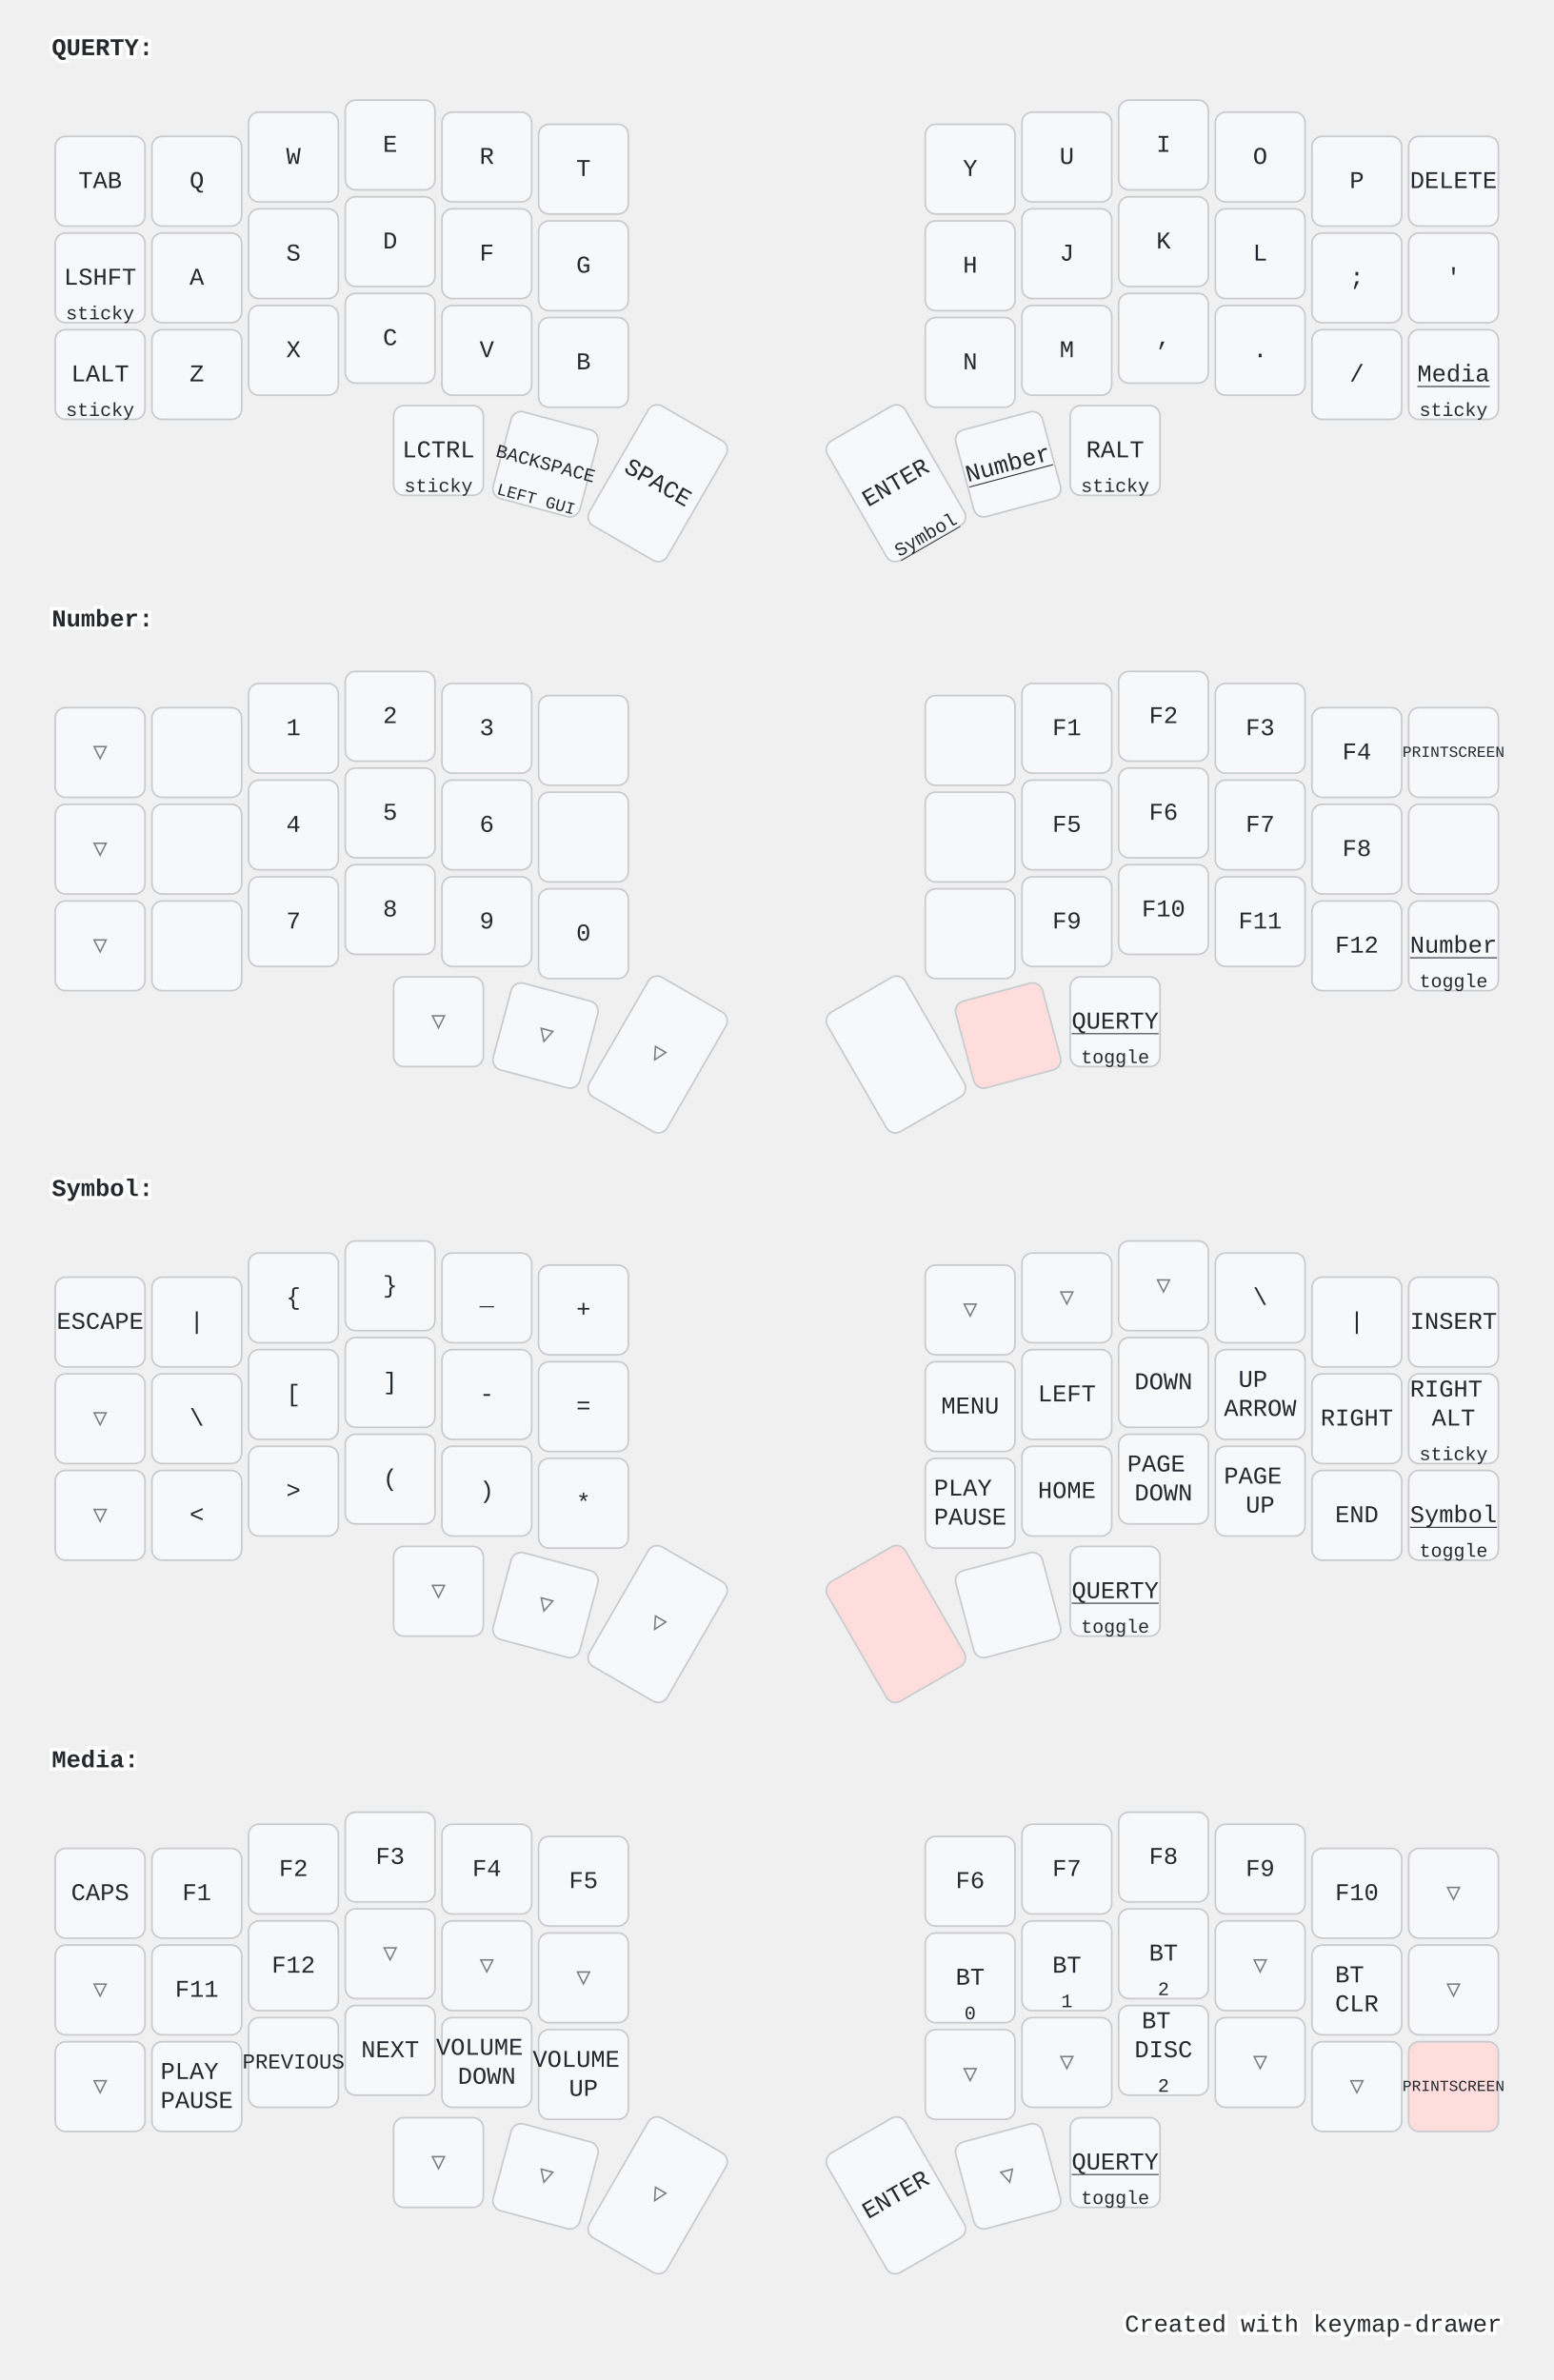
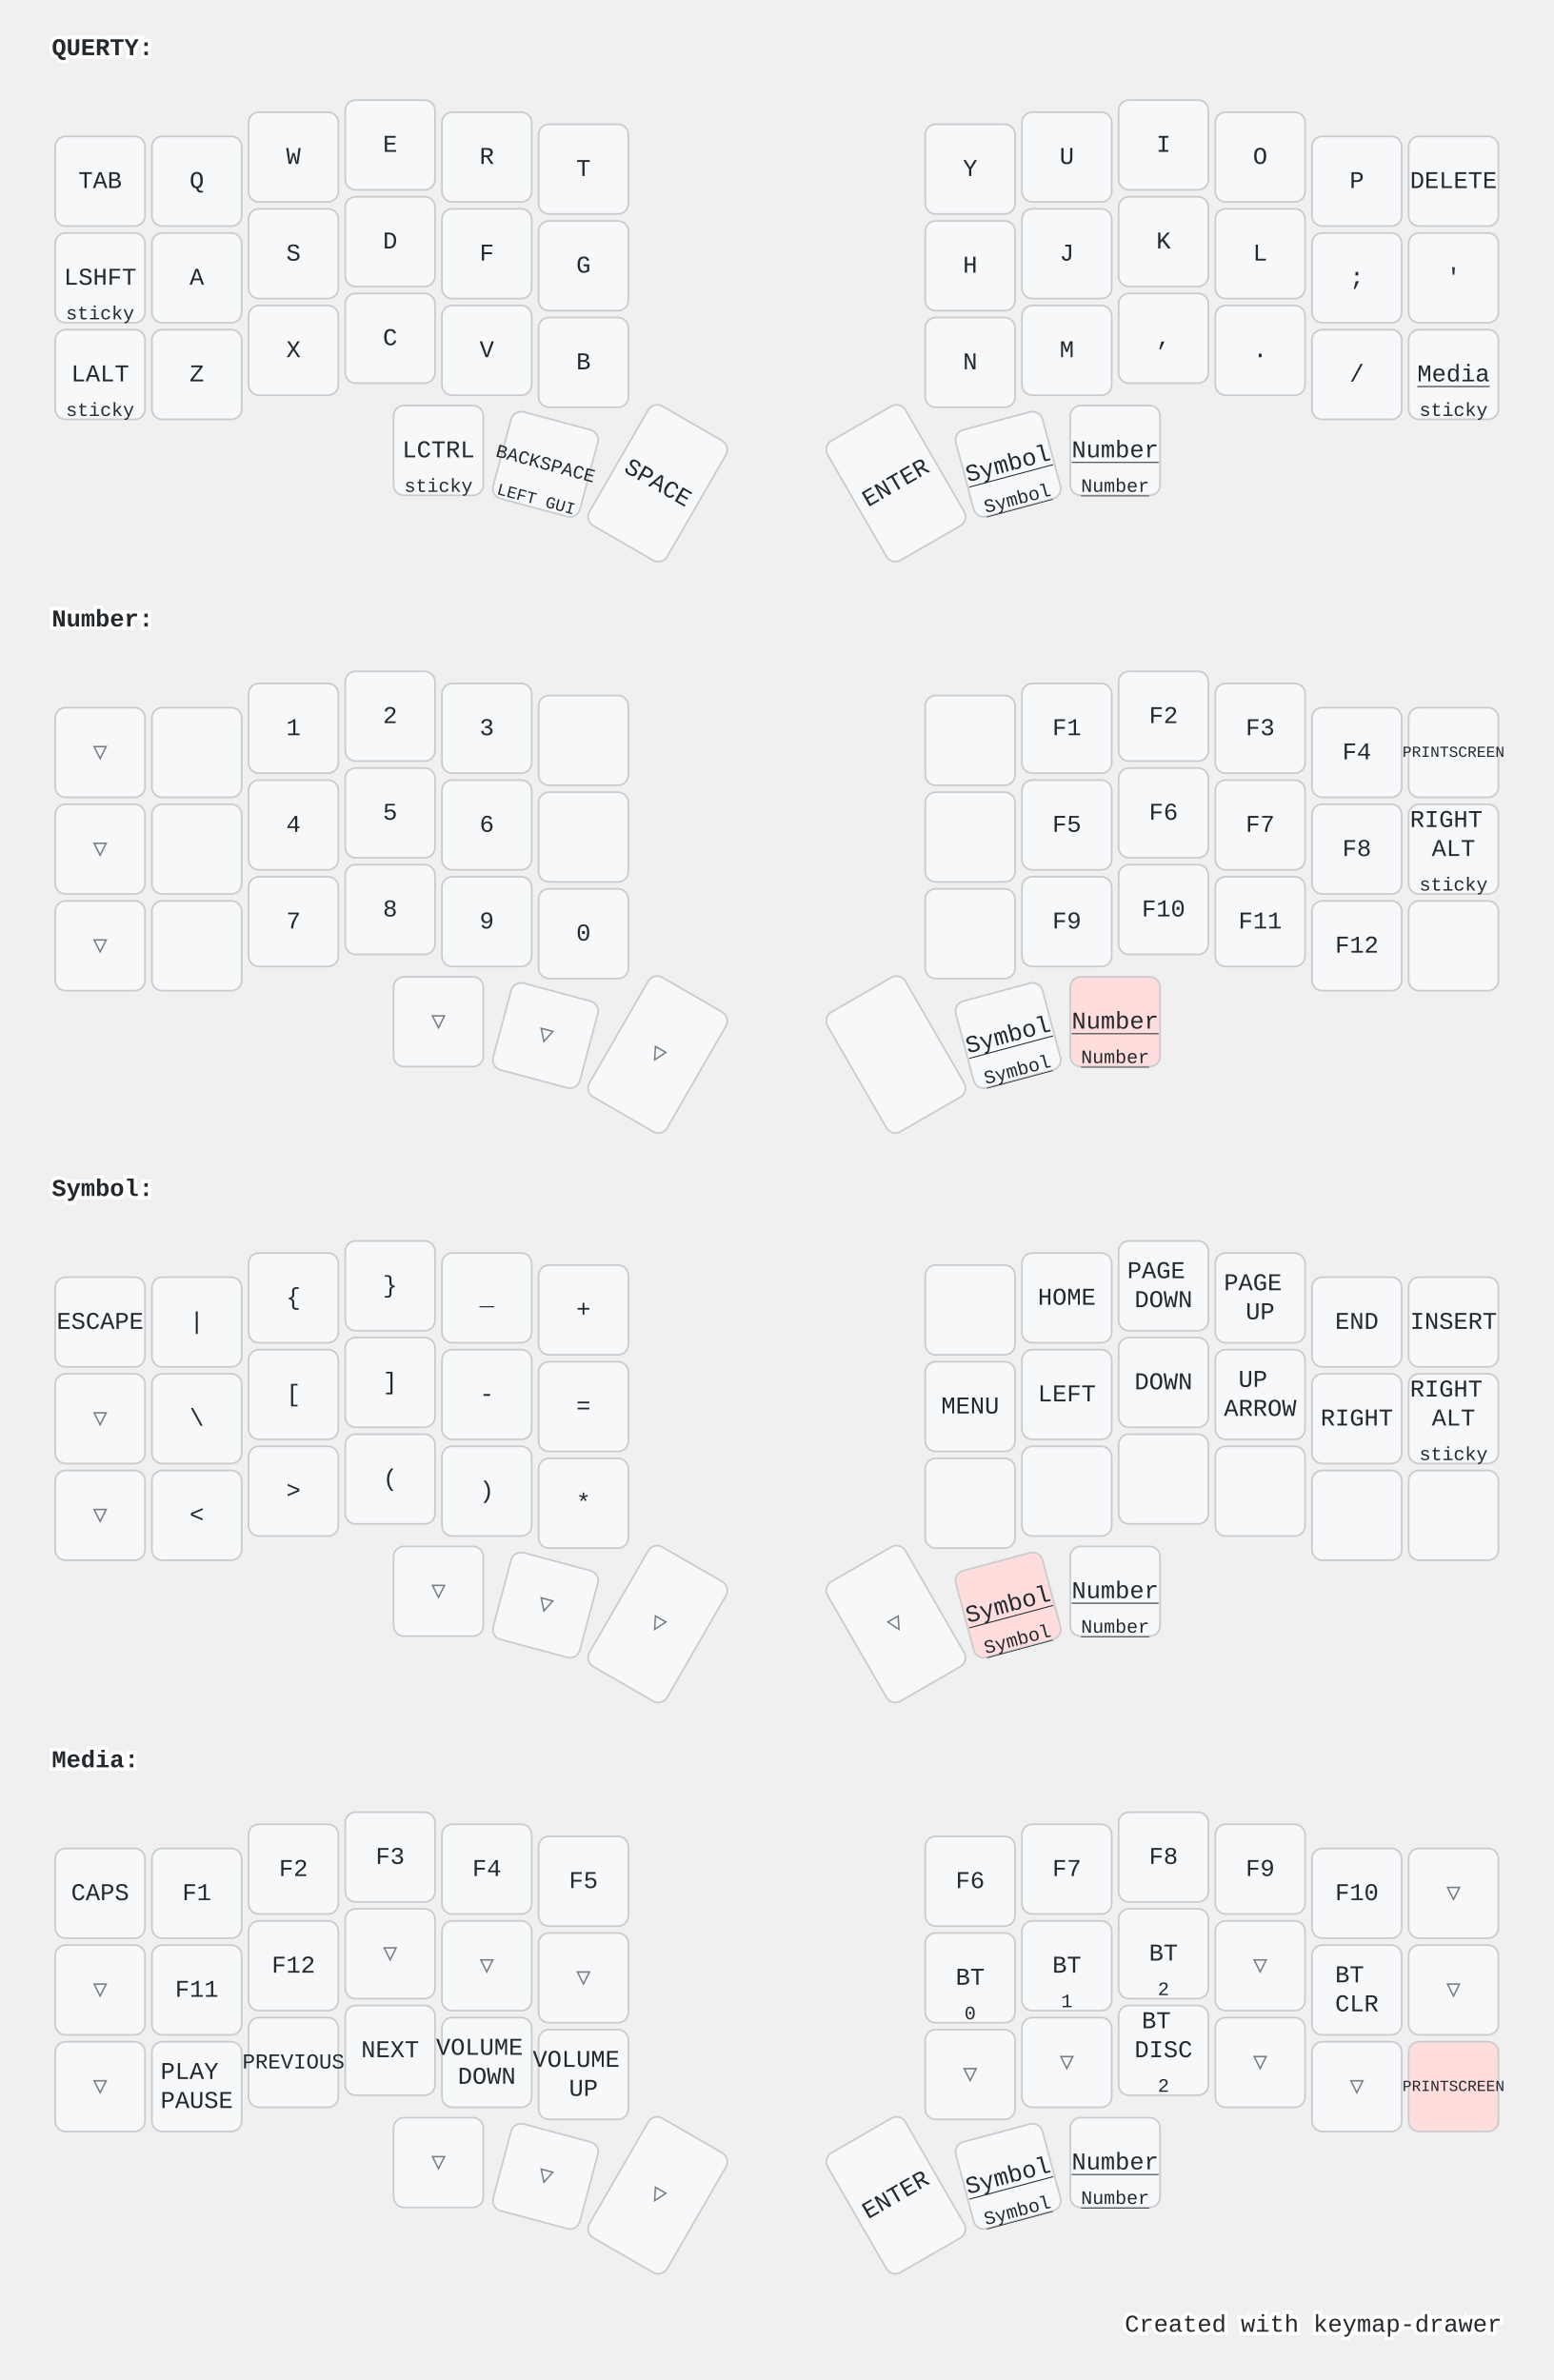
<svg xmlns="http://www.w3.org/2000/svg" width="900" height="1379" viewBox="0 0 900 1379" class="keymap">
  <style>/* inherit to force styles through use tags */
svg path {
    fill: inherit;
}

/* font and background color specifications */
svg.keymap {
    font-family: SFMono-Regular,Consolas,Liberation Mono,Menlo,monospace;
    font-size: 14px;
    font-kerning: normal;
    text-rendering: optimizeLegibility;
    fill: #24292e;
}

/* default key styling */
rect.key {
    fill: #f6f8fa;
}

rect.key, rect.combo {
    stroke: #c9cccf;
    stroke-width: 1;
}

/* default key side styling, only used is draw_key_sides is set */
rect.side {
    filter: brightness(90%);
}

/* color accent for combo boxes */
rect.combo, rect.combo-separate {
    fill: #cdf;
}

/* color accent for held keys */
rect.held, rect.combo.held {
    fill: #fdd;
}

/* color accent for ghost (optional) keys */
rect.ghost, rect.combo.ghost {
    stroke-dasharray: 4, 4;
    stroke-width: 2;
}

text {
    text-anchor: middle;
    dominant-baseline: middle;
}

/* styling for layer labels */
text.label {
    font-weight: bold;
    text-anchor: start;
    stroke: white;
    stroke-width: 4;
    paint-order: stroke;
}

/* styling for optional footer */
text.footer {
    text-anchor: end;
    dominant-baseline: auto;
    stroke: white;
    stroke-width: 4;
    paint-order: stroke;
}

/* styling for combo tap, and key non-tap label text */
text.combo, text.hold, text.shifted, text.left, text.right {
    font-size: 11px;
}

text.hold {
    text-anchor: middle;
    dominant-baseline: auto;
}

text.shifted {
    text-anchor: middle;
    dominant-baseline: hanging;
}

text.left {
    text-anchor: start;
}

text.right {
    text-anchor: end;
}

text.layer-activator {
    text-decoration: underline;
}

/* styling for hold/shifted label text in combo box */
text.combo.hold, text.combo.shifted, text.combo.left, text.combo.right {
    font-size: 8px;
}

/* lighter symbol for transparent keys */
text.trans {
    fill: #7b7e81;
}

/* styling for combo dendrons */
path.combo {
    stroke-width: 1;
    stroke: gray;
    fill: none;
}

/* Start Tabler Icons Cleanup */
/* cannot use height/width with glyphs */
.icon-tabler &gt; path {
    fill: inherit;
    stroke: inherit;
    stroke-width: 2;
}
/* hide tabler's default box */
.icon-tabler &gt; path[stroke="none"][fill="none"] {
    visibility: hidden;
}
/* End Tabler Icons Cleanup */

@media (prefers-color-scheme: dark) {
svg.keymap { fill: #d1d6db; }
rect.key { fill: #3f4750; }
rect.key, rect.combo { stroke: #60666c; }
rect.combo, rect.combo-separate { fill: #1f3d7a; }
rect.held, rect.combo.held { fill: #854747; }
text.label, text.footer { stroke: black; }
text.trans { fill: #7e8184; }
path.combo { stroke: #7f7f7f; }

}</style>
  <g transform="translate(30, 0)" class="layer-QUERTY">
    <text x="0" y="28" class="label" id="QUERTY">QUERTY:</text>
    <g transform="translate(0, 56)">
      <g transform="translate(28, 49)" class="key keypos-0">
        <rect rx="6" ry="6" x="-26" y="-26" width="52" height="52" class="key" />
        <text x="0" y="0" class="key tap">TAB</text>
      </g>
      <g transform="translate(84, 49)" class="key keypos-1">
        <rect rx="6" ry="6" x="-26" y="-26" width="52" height="52" class="key" />
        <text x="0" y="0" class="key tap">Q</text>
      </g>
      <g transform="translate(140, 35)" class="key keypos-2">
        <rect rx="6" ry="6" x="-26" y="-26" width="52" height="52" class="key" />
        <text x="0" y="0" class="key tap">W</text>
      </g>
      <g transform="translate(196, 28)" class="key keypos-3">
        <rect rx="6" ry="6" x="-26" y="-26" width="52" height="52" class="key" />
        <text x="0" y="0" class="key tap">E</text>
      </g>
      <g transform="translate(252, 35)" class="key keypos-4">
        <rect rx="6" ry="6" x="-26" y="-26" width="52" height="52" class="key" />
        <text x="0" y="0" class="key tap">R</text>
      </g>
      <g transform="translate(308, 42)" class="key keypos-5">
        <rect rx="6" ry="6" x="-26" y="-26" width="52" height="52" class="key" />
        <text x="0" y="0" class="key tap">T</text>
      </g>
      <g transform="translate(532, 42)" class="key keypos-6">
        <rect rx="6" ry="6" x="-26" y="-26" width="52" height="52" class="key" />
        <text x="0" y="0" class="key tap">Y</text>
      </g>
      <g transform="translate(588, 35)" class="key keypos-7">
        <rect rx="6" ry="6" x="-26" y="-26" width="52" height="52" class="key" />
        <text x="0" y="0" class="key tap">U</text>
      </g>
      <g transform="translate(644, 28)" class="key keypos-8">
        <rect rx="6" ry="6" x="-26" y="-26" width="52" height="52" class="key" />
        <text x="0" y="0" class="key tap">I</text>
      </g>
      <g transform="translate(700, 35)" class="key keypos-9">
        <rect rx="6" ry="6" x="-26" y="-26" width="52" height="52" class="key" />
        <text x="0" y="0" class="key tap">O</text>
      </g>
      <g transform="translate(756, 49)" class="key keypos-10">
        <rect rx="6" ry="6" x="-26" y="-26" width="52" height="52" class="key" />
        <text x="0" y="0" class="key tap">P</text>
      </g>
      <g transform="translate(812, 49)" class="key keypos-11">
        <rect rx="6" ry="6" x="-26" y="-26" width="52" height="52" class="key" />
        <text x="0" y="0" class="key tap">DELETE</text>
      </g>
      <g transform="translate(28, 105)" class="key keypos-12">
        <rect rx="6" ry="6" x="-26" y="-26" width="52" height="52" class="key" />
        <text x="0" y="0" class="key tap">LSHFT</text>
        <text x="0" y="24" class="key hold">sticky</text>
      </g>
      <g transform="translate(84, 105)" class="key keypos-13">
        <rect rx="6" ry="6" x="-26" y="-26" width="52" height="52" class="key" />
        <text x="0" y="0" class="key tap">A</text>
      </g>
      <g transform="translate(140, 91)" class="key keypos-14">
        <rect rx="6" ry="6" x="-26" y="-26" width="52" height="52" class="key" />
        <text x="0" y="0" class="key tap">S</text>
      </g>
      <g transform="translate(196, 84)" class="key keypos-15">
        <rect rx="6" ry="6" x="-26" y="-26" width="52" height="52" class="key" />
        <text x="0" y="0" class="key tap">D</text>
      </g>
      <g transform="translate(252, 91)" class="key keypos-16">
        <rect rx="6" ry="6" x="-26" y="-26" width="52" height="52" class="key" />
        <text x="0" y="0" class="key tap">F</text>
      </g>
      <g transform="translate(308, 98)" class="key keypos-17">
        <rect rx="6" ry="6" x="-26" y="-26" width="52" height="52" class="key" />
        <text x="0" y="0" class="key tap">G</text>
      </g>
      <g transform="translate(532, 98)" class="key keypos-18">
        <rect rx="6" ry="6" x="-26" y="-26" width="52" height="52" class="key" />
        <text x="0" y="0" class="key tap">H</text>
      </g>
      <g transform="translate(588, 91)" class="key keypos-19">
        <rect rx="6" ry="6" x="-26" y="-26" width="52" height="52" class="key" />
        <text x="0" y="0" class="key tap">J</text>
      </g>
      <g transform="translate(644, 84)" class="key keypos-20">
        <rect rx="6" ry="6" x="-26" y="-26" width="52" height="52" class="key" />
        <text x="0" y="0" class="key tap">K</text>
      </g>
      <g transform="translate(700, 91)" class="key keypos-21">
        <rect rx="6" ry="6" x="-26" y="-26" width="52" height="52" class="key" />
        <text x="0" y="0" class="key tap">L</text>
      </g>
      <g transform="translate(756, 105)" class="key keypos-22">
        <rect rx="6" ry="6" x="-26" y="-26" width="52" height="52" class="key" />
        <text x="0" y="0" class="key tap">;</text>
      </g>
      <g transform="translate(812, 105)" class="key keypos-23">
        <rect rx="6" ry="6" x="-26" y="-26" width="52" height="52" class="key" />
        <text x="0" y="0" class="key tap">'</text>
      </g>
      <g transform="translate(28, 161)" class="key keypos-24">
        <rect rx="6" ry="6" x="-26" y="-26" width="52" height="52" class="key" />
        <text x="0" y="0" class="key tap">LALT</text>
        <text x="0" y="24" class="key hold">sticky</text>
      </g>
      <g transform="translate(84, 161)" class="key keypos-25">
        <rect rx="6" ry="6" x="-26" y="-26" width="52" height="52" class="key" />
        <text x="0" y="0" class="key tap">Z</text>
      </g>
      <g transform="translate(140, 147)" class="key keypos-26">
        <rect rx="6" ry="6" x="-26" y="-26" width="52" height="52" class="key" />
        <text x="0" y="0" class="key tap">X</text>
      </g>
      <g transform="translate(196, 140)" class="key keypos-27">
        <rect rx="6" ry="6" x="-26" y="-26" width="52" height="52" class="key" />
        <text x="0" y="0" class="key tap">C</text>
      </g>
      <g transform="translate(252, 147)" class="key keypos-28">
        <rect rx="6" ry="6" x="-26" y="-26" width="52" height="52" class="key" />
        <text x="0" y="0" class="key tap">V</text>
      </g>
      <g transform="translate(308, 154)" class="key keypos-29">
        <rect rx="6" ry="6" x="-26" y="-26" width="52" height="52" class="key" />
        <text x="0" y="0" class="key tap">B</text>
      </g>
      <g transform="translate(532, 154)" class="key keypos-30">
        <rect rx="6" ry="6" x="-26" y="-26" width="52" height="52" class="key" />
        <text x="0" y="0" class="key tap">N</text>
      </g>
      <g transform="translate(588, 147)" class="key keypos-31">
        <rect rx="6" ry="6" x="-26" y="-26" width="52" height="52" class="key" />
        <text x="0" y="0" class="key tap">M</text>
      </g>
      <g transform="translate(644, 140)" class="key keypos-32">
        <rect rx="6" ry="6" x="-26" y="-26" width="52" height="52" class="key" />
        <text x="0" y="0" class="key tap">,</text>
      </g>
      <g transform="translate(700, 147)" class="key keypos-33">
        <rect rx="6" ry="6" x="-26" y="-26" width="52" height="52" class="key" />
        <text x="0" y="0" class="key tap">.</text>
      </g>
      <g transform="translate(756, 161)" class="key keypos-34">
        <rect rx="6" ry="6" x="-26" y="-26" width="52" height="52" class="key" />
        <text x="0" y="0" class="key tap">/</text>
      </g>
      <g transform="translate(812, 161)" class="key keypos-35">
        <rect rx="6" ry="6" x="-26" y="-26" width="52" height="52" class="key" />
        <a href="#Media">
          <text x="0" y="0" class="key tap layer-activator">Media</text>
        </a>
        <text x="0" y="24" class="key hold">sticky</text>
      </g>
      <g transform="translate(224, 205)" class="key keypos-36">
        <rect rx="6" ry="6" x="-26" y="-26" width="52" height="52" class="key" />
        <text x="0" y="0" class="key tap">LCTRL</text>
        <text x="0" y="24" class="key hold">sticky</text>
      </g>
      <g transform="translate(286, 213) rotate(15.0)" class="key keypos-37">
        <rect rx="6" ry="6" x="-26" y="-26" width="52" height="52" class="key" />
        <text x="0" y="0" class="key tap">
          <tspan style="font-size: 78%">BACKSPACE</tspan>
        </text>
        <text x="0" y="24" class="key hold">
          <tspan style="font-size: 88%">LEFT GUI</tspan>
        </text>
      </g>
      <g transform="translate(351, 224) rotate(30.0)" class="key keypos-38">
        <rect rx="6" ry="6" x="-26" y="-40" width="52" height="80" class="key" />
        <text x="0" y="0" class="key tap">SPACE</text>
      </g>
      <g transform="translate(489, 224) rotate(-30.0)" class="key keypos-39">
        <rect rx="6" ry="6" x="-26" y="-40" width="52" height="80" class="key" />
        <text x="0" y="0" class="key tap">ENTER</text>
+       </g>
+       <g transform="translate(554, 213) rotate(-15.0)" class="key keypos-40">
+         <rect rx="6" ry="6" x="-26" y="-26" width="52" height="52" class="key" />
        <a href="#Symbol">
-           <text x="0" y="38" class="key hold layer-activator">Symbol</text>
-         </a>
-       </g>
-       <g transform="translate(554, 213) rotate(-15.0)" class="key keypos-40">
+           <text x="0" y="0" class="key tap layer-activator">Symbol</text>
+         </a>
+         <a href="#Symbol">
+           <text x="0" y="24" class="key hold layer-activator">Symbol</text>
+         </a>
+       </g>
+       <g transform="translate(616, 205)" class="key keypos-41">
        <rect rx="6" ry="6" x="-26" y="-26" width="52" height="52" class="key" />
        <a href="#Number">
          <text x="0" y="0" class="key tap layer-activator">Number</text>
        </a>
-       </g>
-       <g transform="translate(616, 205)" class="key keypos-41">
-         <rect rx="6" ry="6" x="-26" y="-26" width="52" height="52" class="key" />
-         <text x="0" y="0" class="key tap">RALT</text>
-         <text x="0" y="24" class="key hold">sticky</text>
+         <a href="#Number">
+           <text x="0" y="24" class="key hold layer-activator">Number</text>
+         </a>
      </g>
    </g>
  </g>
  <g transform="translate(30, 331)" class="layer-Number">
    <text x="0" y="28" class="label" id="Number">Number:</text>
    <g transform="translate(0, 56)">
      <g transform="translate(28, 49)" class="key trans keypos-0">
        <rect rx="6" ry="6" x="-26" y="-26" width="52" height="52" class="key trans" />
        <text x="0" y="0" class="key trans tap">▽</text>
      </g>
      <g transform="translate(84, 49)" class="key keypos-1">
        <rect rx="6" ry="6" x="-26" y="-26" width="52" height="52" class="key" />
      </g>
      <g transform="translate(140, 35)" class="key keypos-2">
        <rect rx="6" ry="6" x="-26" y="-26" width="52" height="52" class="key" />
        <text x="0" y="0" class="key tap">1</text>
      </g>
      <g transform="translate(196, 28)" class="key keypos-3">
        <rect rx="6" ry="6" x="-26" y="-26" width="52" height="52" class="key" />
        <text x="0" y="0" class="key tap">2</text>
      </g>
      <g transform="translate(252, 35)" class="key keypos-4">
        <rect rx="6" ry="6" x="-26" y="-26" width="52" height="52" class="key" />
        <text x="0" y="0" class="key tap">3</text>
      </g>
      <g transform="translate(308, 42)" class="key keypos-5">
        <rect rx="6" ry="6" x="-26" y="-26" width="52" height="52" class="key" />
      </g>
      <g transform="translate(532, 42)" class="key keypos-6">
        <rect rx="6" ry="6" x="-26" y="-26" width="52" height="52" class="key" />
      </g>
      <g transform="translate(588, 35)" class="key keypos-7">
        <rect rx="6" ry="6" x="-26" y="-26" width="52" height="52" class="key" />
        <text x="0" y="0" class="key tap">F1</text>
      </g>
      <g transform="translate(644, 28)" class="key keypos-8">
        <rect rx="6" ry="6" x="-26" y="-26" width="52" height="52" class="key" />
        <text x="0" y="0" class="key tap">F2</text>
      </g>
      <g transform="translate(700, 35)" class="key keypos-9">
        <rect rx="6" ry="6" x="-26" y="-26" width="52" height="52" class="key" />
        <text x="0" y="0" class="key tap">F3</text>
      </g>
      <g transform="translate(756, 49)" class="key keypos-10">
        <rect rx="6" ry="6" x="-26" y="-26" width="52" height="52" class="key" />
        <text x="0" y="0" class="key tap">F4</text>
      </g>
      <g transform="translate(812, 49)" class="key keypos-11">
        <rect rx="6" ry="6" x="-26" y="-26" width="52" height="52" class="key" />
        <text x="0" y="0" class="key tap">
          <tspan style="font-size: 64%">PRINTSCREEN</tspan>
        </text>
      </g>
      <g transform="translate(28, 105)" class="key trans keypos-12">
        <rect rx="6" ry="6" x="-26" y="-26" width="52" height="52" class="key trans" />
        <text x="0" y="0" class="key trans tap">▽</text>
      </g>
      <g transform="translate(84, 105)" class="key keypos-13">
        <rect rx="6" ry="6" x="-26" y="-26" width="52" height="52" class="key" />
      </g>
      <g transform="translate(140, 91)" class="key keypos-14">
        <rect rx="6" ry="6" x="-26" y="-26" width="52" height="52" class="key" />
        <text x="0" y="0" class="key tap">4</text>
      </g>
      <g transform="translate(196, 84)" class="key keypos-15">
        <rect rx="6" ry="6" x="-26" y="-26" width="52" height="52" class="key" />
        <text x="0" y="0" class="key tap">5</text>
      </g>
      <g transform="translate(252, 91)" class="key keypos-16">
        <rect rx="6" ry="6" x="-26" y="-26" width="52" height="52" class="key" />
        <text x="0" y="0" class="key tap">6</text>
      </g>
      <g transform="translate(308, 98)" class="key keypos-17">
        <rect rx="6" ry="6" x="-26" y="-26" width="52" height="52" class="key" />
      </g>
      <g transform="translate(532, 98)" class="key keypos-18">
        <rect rx="6" ry="6" x="-26" y="-26" width="52" height="52" class="key" />
      </g>
      <g transform="translate(588, 91)" class="key keypos-19">
        <rect rx="6" ry="6" x="-26" y="-26" width="52" height="52" class="key" />
        <text x="0" y="0" class="key tap">F5</text>
      </g>
      <g transform="translate(644, 84)" class="key keypos-20">
        <rect rx="6" ry="6" x="-26" y="-26" width="52" height="52" class="key" />
        <text x="0" y="0" class="key tap">F6</text>
      </g>
      <g transform="translate(700, 91)" class="key keypos-21">
        <rect rx="6" ry="6" x="-26" y="-26" width="52" height="52" class="key" />
        <text x="0" y="0" class="key tap">F7</text>
      </g>
      <g transform="translate(756, 105)" class="key keypos-22">
        <rect rx="6" ry="6" x="-26" y="-26" width="52" height="52" class="key" />
        <text x="0" y="0" class="key tap">F8</text>
      </g>
      <g transform="translate(812, 105)" class="key keypos-23">
        <rect rx="6" ry="6" x="-26" y="-26" width="52" height="52" class="key" />
+         <text x="0" y="0" class="key tap">
+           <tspan x="0" dy="-1.2em">RIGHT</tspan>
+           <tspan x="0" dy="1.2em">ALT</tspan>
+         </text>
+         <text x="0" y="24" class="key hold">sticky</text>
      </g>
      <g transform="translate(28, 161)" class="key trans keypos-24">
        <rect rx="6" ry="6" x="-26" y="-26" width="52" height="52" class="key trans" />
        <text x="0" y="0" class="key trans tap">▽</text>
      </g>
      <g transform="translate(84, 161)" class="key keypos-25">
        <rect rx="6" ry="6" x="-26" y="-26" width="52" height="52" class="key" />
      </g>
      <g transform="translate(140, 147)" class="key keypos-26">
        <rect rx="6" ry="6" x="-26" y="-26" width="52" height="52" class="key" />
        <text x="0" y="0" class="key tap">7</text>
      </g>
      <g transform="translate(196, 140)" class="key keypos-27">
        <rect rx="6" ry="6" x="-26" y="-26" width="52" height="52" class="key" />
        <text x="0" y="0" class="key tap">8</text>
      </g>
      <g transform="translate(252, 147)" class="key keypos-28">
        <rect rx="6" ry="6" x="-26" y="-26" width="52" height="52" class="key" />
        <text x="0" y="0" class="key tap">9</text>
      </g>
      <g transform="translate(308, 154)" class="key keypos-29">
        <rect rx="6" ry="6" x="-26" y="-26" width="52" height="52" class="key" />
        <text x="0" y="0" class="key tap">0</text>
      </g>
      <g transform="translate(532, 154)" class="key keypos-30">
        <rect rx="6" ry="6" x="-26" y="-26" width="52" height="52" class="key" />
      </g>
      <g transform="translate(588, 147)" class="key keypos-31">
        <rect rx="6" ry="6" x="-26" y="-26" width="52" height="52" class="key" />
        <text x="0" y="0" class="key tap">F9</text>
      </g>
      <g transform="translate(644, 140)" class="key keypos-32">
        <rect rx="6" ry="6" x="-26" y="-26" width="52" height="52" class="key" />
        <text x="0" y="0" class="key tap">F10</text>
      </g>
      <g transform="translate(700, 147)" class="key keypos-33">
        <rect rx="6" ry="6" x="-26" y="-26" width="52" height="52" class="key" />
        <text x="0" y="0" class="key tap">F11</text>
      </g>
      <g transform="translate(756, 161)" class="key keypos-34">
        <rect rx="6" ry="6" x="-26" y="-26" width="52" height="52" class="key" />
        <text x="0" y="0" class="key tap">F12</text>
      </g>
      <g transform="translate(812, 161)" class="key keypos-35">
        <rect rx="6" ry="6" x="-26" y="-26" width="52" height="52" class="key" />
-         <a href="#Number">
-           <text x="0" y="0" class="key tap layer-activator">Number</text>
-         </a>
-         <text x="0" y="24" class="key hold">toggle</text>
      </g>
      <g transform="translate(224, 205)" class="key trans keypos-36">
        <rect rx="6" ry="6" x="-26" y="-26" width="52" height="52" class="key trans" />
        <text x="0" y="0" class="key trans tap">▽</text>
      </g>
      <g transform="translate(286, 213) rotate(15.0)" class="key trans keypos-37">
        <rect rx="6" ry="6" x="-26" y="-26" width="52" height="52" class="key trans" />
        <text x="0" y="0" class="key trans tap">▽</text>
      </g>
      <g transform="translate(351, 224) rotate(30.0)" class="key trans keypos-38">
        <rect rx="6" ry="6" x="-26" y="-40" width="52" height="80" class="key trans" />
        <text x="0" y="0" class="key trans tap">▽</text>
      </g>
      <g transform="translate(489, 224) rotate(-30.0)" class="key keypos-39">
        <rect rx="6" ry="6" x="-26" y="-40" width="52" height="80" class="key" />
      </g>
-       <g transform="translate(554, 213) rotate(-15.0)" class="key held keypos-40">
+       <g transform="translate(554, 213) rotate(-15.0)" class="key keypos-40">
+         <rect rx="6" ry="6" x="-26" y="-26" width="52" height="52" class="key" />
+         <a href="#Symbol">
+           <text x="0" y="0" class="key tap layer-activator">Symbol</text>
+         </a>
+         <a href="#Symbol">
+           <text x="0" y="24" class="key hold layer-activator">Symbol</text>
+         </a>
+       </g>
+       <g transform="translate(616, 205)" class="key held keypos-41">
        <rect rx="6" ry="6" x="-26" y="-26" width="52" height="52" class="key held" />
-       </g>
-       <g transform="translate(616, 205)" class="key keypos-41">
-         <rect rx="6" ry="6" x="-26" y="-26" width="52" height="52" class="key" />
-         <a href="#QUERTY">
-           <text x="0" y="0" class="key tap layer-activator">QUERTY</text>
-         </a>
-         <text x="0" y="24" class="key hold">toggle</text>
+         <a href="#Number">
+           <text x="0" y="0" class="key held tap layer-activator">Number</text>
+         </a>
+         <a href="#Number">
+           <text x="0" y="24" class="key held hold layer-activator">Number</text>
+         </a>
      </g>
    </g>
  </g>
  <g transform="translate(30, 661)" class="layer-Symbol">
    <text x="0" y="28" class="label" id="Symbol">Symbol:</text>
    <g transform="translate(0, 56)">
      <g transform="translate(28, 49)" class="key keypos-0">
        <rect rx="6" ry="6" x="-26" y="-26" width="52" height="52" class="key" />
        <text x="0" y="0" class="key tap">ESCAPE</text>
      </g>
      <g transform="translate(84, 49)" class="key keypos-1">
        <rect rx="6" ry="6" x="-26" y="-26" width="52" height="52" class="key" />
        <text x="0" y="0" class="key tap">|</text>
      </g>
      <g transform="translate(140, 35)" class="key keypos-2">
        <rect rx="6" ry="6" x="-26" y="-26" width="52" height="52" class="key" />
        <text x="0" y="0" class="key tap">{</text>
      </g>
      <g transform="translate(196, 28)" class="key keypos-3">
        <rect rx="6" ry="6" x="-26" y="-26" width="52" height="52" class="key" />
        <text x="0" y="0" class="key tap">}</text>
      </g>
      <g transform="translate(252, 35)" class="key keypos-4">
        <rect rx="6" ry="6" x="-26" y="-26" width="52" height="52" class="key" />
        <text x="0" y="0" class="key tap">_</text>
      </g>
      <g transform="translate(308, 42)" class="key keypos-5">
        <rect rx="6" ry="6" x="-26" y="-26" width="52" height="52" class="key" />
        <text x="0" y="0" class="key tap">+</text>
      </g>
-       <g transform="translate(532, 42)" class="key trans keypos-6">
-         <rect rx="6" ry="6" x="-26" y="-26" width="52" height="52" class="key trans" />
-         <text x="0" y="0" class="key trans tap">▽</text>
-       </g>
-       <g transform="translate(588, 35)" class="key trans keypos-7">
-         <rect rx="6" ry="6" x="-26" y="-26" width="52" height="52" class="key trans" />
-         <text x="0" y="0" class="key trans tap">▽</text>
-       </g>
-       <g transform="translate(644, 28)" class="key trans keypos-8">
-         <rect rx="6" ry="6" x="-26" y="-26" width="52" height="52" class="key trans" />
-         <text x="0" y="0" class="key trans tap">▽</text>
+       <g transform="translate(532, 42)" class="key keypos-6">
+         <rect rx="6" ry="6" x="-26" y="-26" width="52" height="52" class="key" />
+       </g>
+       <g transform="translate(588, 35)" class="key keypos-7">
+         <rect rx="6" ry="6" x="-26" y="-26" width="52" height="52" class="key" />
+         <text x="0" y="0" class="key tap">HOME</text>
+       </g>
+       <g transform="translate(644, 28)" class="key keypos-8">
+         <rect rx="6" ry="6" x="-26" y="-26" width="52" height="52" class="key" />
+         <text x="0" y="0" class="key tap">
+           <tspan x="0" dy="-0.6em">PAGE</tspan>
+           <tspan x="0" dy="1.2em">DOWN</tspan>
+         </text>
      </g>
      <g transform="translate(700, 35)" class="key keypos-9">
        <rect rx="6" ry="6" x="-26" y="-26" width="52" height="52" class="key" />
-         <text x="0" y="0" class="key tap">\</text>
+         <text x="0" y="0" class="key tap">
+           <tspan x="0" dy="-0.6em">PAGE</tspan>
+           <tspan x="0" dy="1.2em">UP</tspan>
+         </text>
      </g>
      <g transform="translate(756, 49)" class="key keypos-10">
        <rect rx="6" ry="6" x="-26" y="-26" width="52" height="52" class="key" />
-         <text x="0" y="0" class="key tap">|</text>
+         <text x="0" y="0" class="key tap">END</text>
      </g>
      <g transform="translate(812, 49)" class="key keypos-11">
        <rect rx="6" ry="6" x="-26" y="-26" width="52" height="52" class="key" />
        <text x="0" y="0" class="key tap">INSERT</text>
      </g>
      <g transform="translate(28, 105)" class="key trans keypos-12">
        <rect rx="6" ry="6" x="-26" y="-26" width="52" height="52" class="key trans" />
        <text x="0" y="0" class="key trans tap">▽</text>
      </g>
      <g transform="translate(84, 105)" class="key keypos-13">
        <rect rx="6" ry="6" x="-26" y="-26" width="52" height="52" class="key" />
        <text x="0" y="0" class="key tap">\</text>
      </g>
      <g transform="translate(140, 91)" class="key keypos-14">
        <rect rx="6" ry="6" x="-26" y="-26" width="52" height="52" class="key" />
        <text x="0" y="0" class="key tap">[</text>
      </g>
      <g transform="translate(196, 84)" class="key keypos-15">
        <rect rx="6" ry="6" x="-26" y="-26" width="52" height="52" class="key" />
        <text x="0" y="0" class="key tap">]</text>
      </g>
      <g transform="translate(252, 91)" class="key keypos-16">
        <rect rx="6" ry="6" x="-26" y="-26" width="52" height="52" class="key" />
        <text x="0" y="0" class="key tap">-</text>
      </g>
      <g transform="translate(308, 98)" class="key keypos-17">
        <rect rx="6" ry="6" x="-26" y="-26" width="52" height="52" class="key" />
        <text x="0" y="0" class="key tap">=</text>
      </g>
      <g transform="translate(532, 98)" class="key keypos-18">
        <rect rx="6" ry="6" x="-26" y="-26" width="52" height="52" class="key" />
        <text x="0" y="0" class="key tap">MENU</text>
      </g>
      <g transform="translate(588, 91)" class="key keypos-19">
        <rect rx="6" ry="6" x="-26" y="-26" width="52" height="52" class="key" />
        <text x="0" y="0" class="key tap">LEFT</text>
      </g>
      <g transform="translate(644, 84)" class="key keypos-20">
        <rect rx="6" ry="6" x="-26" y="-26" width="52" height="52" class="key" />
        <text x="0" y="0" class="key tap">DOWN</text>
      </g>
      <g transform="translate(700, 91)" class="key keypos-21">
        <rect rx="6" ry="6" x="-26" y="-26" width="52" height="52" class="key" />
        <text x="0" y="0" class="key tap">
          <tspan x="0" dy="-0.6em">UP</tspan>
          <tspan x="0" dy="1.2em">ARROW</tspan>
        </text>
      </g>
      <g transform="translate(756, 105)" class="key keypos-22">
        <rect rx="6" ry="6" x="-26" y="-26" width="52" height="52" class="key" />
        <text x="0" y="0" class="key tap">RIGHT</text>
      </g>
      <g transform="translate(812, 105)" class="key keypos-23">
        <rect rx="6" ry="6" x="-26" y="-26" width="52" height="52" class="key" />
        <text x="0" y="0" class="key tap">
          <tspan x="0" dy="-1.2em">RIGHT</tspan>
          <tspan x="0" dy="1.2em">ALT</tspan>
        </text>
        <text x="0" y="24" class="key hold">sticky</text>
      </g>
      <g transform="translate(28, 161)" class="key trans keypos-24">
        <rect rx="6" ry="6" x="-26" y="-26" width="52" height="52" class="key trans" />
        <text x="0" y="0" class="key trans tap">▽</text>
      </g>
      <g transform="translate(84, 161)" class="key keypos-25">
        <rect rx="6" ry="6" x="-26" y="-26" width="52" height="52" class="key" />
        <text x="0" y="0" class="key tap">&lt;</text>
      </g>
      <g transform="translate(140, 147)" class="key keypos-26">
        <rect rx="6" ry="6" x="-26" y="-26" width="52" height="52" class="key" />
        <text x="0" y="0" class="key tap">&gt;</text>
      </g>
      <g transform="translate(196, 140)" class="key keypos-27">
        <rect rx="6" ry="6" x="-26" y="-26" width="52" height="52" class="key" />
        <text x="0" y="0" class="key tap">(</text>
      </g>
      <g transform="translate(252, 147)" class="key keypos-28">
        <rect rx="6" ry="6" x="-26" y="-26" width="52" height="52" class="key" />
        <text x="0" y="0" class="key tap">)</text>
      </g>
      <g transform="translate(308, 154)" class="key keypos-29">
        <rect rx="6" ry="6" x="-26" y="-26" width="52" height="52" class="key" />
        <text x="0" y="0" class="key tap">*</text>
      </g>
      <g transform="translate(532, 154)" class="key keypos-30">
        <rect rx="6" ry="6" x="-26" y="-26" width="52" height="52" class="key" />
-         <text x="0" y="0" class="key tap">
-           <tspan x="0" dy="-0.6em">PLAY</tspan>
-           <tspan x="0" dy="1.2em">PAUSE</tspan>
-         </text>
      </g>
      <g transform="translate(588, 147)" class="key keypos-31">
        <rect rx="6" ry="6" x="-26" y="-26" width="52" height="52" class="key" />
-         <text x="0" y="0" class="key tap">HOME</text>
      </g>
      <g transform="translate(644, 140)" class="key keypos-32">
        <rect rx="6" ry="6" x="-26" y="-26" width="52" height="52" class="key" />
-         <text x="0" y="0" class="key tap">
-           <tspan x="0" dy="-0.6em">PAGE</tspan>
-           <tspan x="0" dy="1.2em">DOWN</tspan>
-         </text>
      </g>
      <g transform="translate(700, 147)" class="key keypos-33">
        <rect rx="6" ry="6" x="-26" y="-26" width="52" height="52" class="key" />
-         <text x="0" y="0" class="key tap">
-           <tspan x="0" dy="-0.6em">PAGE</tspan>
-           <tspan x="0" dy="1.2em">UP</tspan>
-         </text>
      </g>
      <g transform="translate(756, 161)" class="key keypos-34">
        <rect rx="6" ry="6" x="-26" y="-26" width="52" height="52" class="key" />
-         <text x="0" y="0" class="key tap">END</text>
      </g>
      <g transform="translate(812, 161)" class="key keypos-35">
        <rect rx="6" ry="6" x="-26" y="-26" width="52" height="52" class="key" />
-         <a href="#Symbol">
-           <text x="0" y="0" class="key tap layer-activator">Symbol</text>
-         </a>
-         <text x="0" y="24" class="key hold">toggle</text>
      </g>
      <g transform="translate(224, 205)" class="key trans keypos-36">
        <rect rx="6" ry="6" x="-26" y="-26" width="52" height="52" class="key trans" />
        <text x="0" y="0" class="key trans tap">▽</text>
      </g>
      <g transform="translate(286, 213) rotate(15.0)" class="key trans keypos-37">
        <rect rx="6" ry="6" x="-26" y="-26" width="52" height="52" class="key trans" />
        <text x="0" y="0" class="key trans tap">▽</text>
      </g>
      <g transform="translate(351, 224) rotate(30.0)" class="key trans keypos-38">
        <rect rx="6" ry="6" x="-26" y="-40" width="52" height="80" class="key trans" />
        <text x="0" y="0" class="key trans tap">▽</text>
      </g>
-       <g transform="translate(489, 224) rotate(-30.0)" class="key held keypos-39">
-         <rect rx="6" ry="6" x="-26" y="-40" width="52" height="80" class="key held" />
-       </g>
-       <g transform="translate(554, 213) rotate(-15.0)" class="key keypos-40">
-         <rect rx="6" ry="6" x="-26" y="-26" width="52" height="52" class="key" />
+       <g transform="translate(489, 224) rotate(-30.0)" class="key trans keypos-39">
+         <rect rx="6" ry="6" x="-26" y="-40" width="52" height="80" class="key trans" />
+         <text x="0" y="0" class="key trans tap">▽</text>
+       </g>
+       <g transform="translate(554, 213) rotate(-15.0)" class="key held keypos-40">
+         <rect rx="6" ry="6" x="-26" y="-26" width="52" height="52" class="key held" />
+         <a href="#Symbol">
+           <text x="0" y="0" class="key held tap layer-activator">Symbol</text>
+         </a>
+         <a href="#Symbol">
+           <text x="0" y="24" class="key held hold layer-activator">Symbol</text>
+         </a>
      </g>
      <g transform="translate(616, 205)" class="key keypos-41">
        <rect rx="6" ry="6" x="-26" y="-26" width="52" height="52" class="key" />
-         <a href="#QUERTY">
-           <text x="0" y="0" class="key tap layer-activator">QUERTY</text>
-         </a>
-         <text x="0" y="24" class="key hold">toggle</text>
+         <a href="#Number">
+           <text x="0" y="0" class="key tap layer-activator">Number</text>
+         </a>
+         <a href="#Number">
+           <text x="0" y="24" class="key hold layer-activator">Number</text>
+         </a>
      </g>
    </g>
  </g>
  <g transform="translate(30, 992)" class="layer-Media">
    <text x="0" y="28" class="label" id="Media">Media:</text>
    <g transform="translate(0, 56)">
      <g transform="translate(28, 49)" class="key keypos-0">
        <rect rx="6" ry="6" x="-26" y="-26" width="52" height="52" class="key" />
        <text x="0" y="0" class="key tap">CAPS</text>
      </g>
      <g transform="translate(84, 49)" class="key keypos-1">
        <rect rx="6" ry="6" x="-26" y="-26" width="52" height="52" class="key" />
        <text x="0" y="0" class="key tap">F1</text>
      </g>
      <g transform="translate(140, 35)" class="key keypos-2">
        <rect rx="6" ry="6" x="-26" y="-26" width="52" height="52" class="key" />
        <text x="0" y="0" class="key tap">F2</text>
      </g>
      <g transform="translate(196, 28)" class="key keypos-3">
        <rect rx="6" ry="6" x="-26" y="-26" width="52" height="52" class="key" />
        <text x="0" y="0" class="key tap">F3</text>
      </g>
      <g transform="translate(252, 35)" class="key keypos-4">
        <rect rx="6" ry="6" x="-26" y="-26" width="52" height="52" class="key" />
        <text x="0" y="0" class="key tap">F4</text>
      </g>
      <g transform="translate(308, 42)" class="key keypos-5">
        <rect rx="6" ry="6" x="-26" y="-26" width="52" height="52" class="key" />
        <text x="0" y="0" class="key tap">F5</text>
      </g>
      <g transform="translate(532, 42)" class="key keypos-6">
        <rect rx="6" ry="6" x="-26" y="-26" width="52" height="52" class="key" />
        <text x="0" y="0" class="key tap">F6</text>
      </g>
      <g transform="translate(588, 35)" class="key keypos-7">
        <rect rx="6" ry="6" x="-26" y="-26" width="52" height="52" class="key" />
        <text x="0" y="0" class="key tap">F7</text>
      </g>
      <g transform="translate(644, 28)" class="key keypos-8">
        <rect rx="6" ry="6" x="-26" y="-26" width="52" height="52" class="key" />
        <text x="0" y="0" class="key tap">F8</text>
      </g>
      <g transform="translate(700, 35)" class="key keypos-9">
        <rect rx="6" ry="6" x="-26" y="-26" width="52" height="52" class="key" />
        <text x="0" y="0" class="key tap">F9</text>
      </g>
      <g transform="translate(756, 49)" class="key keypos-10">
        <rect rx="6" ry="6" x="-26" y="-26" width="52" height="52" class="key" />
        <text x="0" y="0" class="key tap">F10</text>
      </g>
      <g transform="translate(812, 49)" class="key trans keypos-11">
        <rect rx="6" ry="6" x="-26" y="-26" width="52" height="52" class="key trans" />
        <text x="0" y="0" class="key trans tap">▽</text>
      </g>
      <g transform="translate(28, 105)" class="key trans keypos-12">
        <rect rx="6" ry="6" x="-26" y="-26" width="52" height="52" class="key trans" />
        <text x="0" y="0" class="key trans tap">▽</text>
      </g>
      <g transform="translate(84, 105)" class="key keypos-13">
        <rect rx="6" ry="6" x="-26" y="-26" width="52" height="52" class="key" />
        <text x="0" y="0" class="key tap">F11</text>
      </g>
      <g transform="translate(140, 91)" class="key keypos-14">
        <rect rx="6" ry="6" x="-26" y="-26" width="52" height="52" class="key" />
        <text x="0" y="0" class="key tap">F12</text>
      </g>
      <g transform="translate(196, 84)" class="key trans keypos-15">
        <rect rx="6" ry="6" x="-26" y="-26" width="52" height="52" class="key trans" />
        <text x="0" y="0" class="key trans tap">▽</text>
      </g>
      <g transform="translate(252, 91)" class="key trans keypos-16">
        <rect rx="6" ry="6" x="-26" y="-26" width="52" height="52" class="key trans" />
        <text x="0" y="0" class="key trans tap">▽</text>
      </g>
      <g transform="translate(308, 98)" class="key trans keypos-17">
        <rect rx="6" ry="6" x="-26" y="-26" width="52" height="52" class="key trans" />
        <text x="0" y="0" class="key trans tap">▽</text>
      </g>
      <g transform="translate(532, 98)" class="key keypos-18">
        <rect rx="6" ry="6" x="-26" y="-26" width="52" height="52" class="key" />
        <text x="0" y="0" class="key tap">BT</text>
        <text x="0" y="24" class="key hold">0</text>
      </g>
      <g transform="translate(588, 91)" class="key keypos-19">
        <rect rx="6" ry="6" x="-26" y="-26" width="52" height="52" class="key" />
        <text x="0" y="0" class="key tap">BT</text>
        <text x="0" y="24" class="key hold">1</text>
      </g>
      <g transform="translate(644, 84)" class="key keypos-20">
        <rect rx="6" ry="6" x="-26" y="-26" width="52" height="52" class="key" />
        <text x="0" y="0" class="key tap">BT</text>
        <text x="0" y="24" class="key hold">2</text>
      </g>
      <g transform="translate(700, 91)" class="key trans keypos-21">
        <rect rx="6" ry="6" x="-26" y="-26" width="52" height="52" class="key trans" />
        <text x="0" y="0" class="key trans tap">▽</text>
      </g>
      <g transform="translate(756, 105)" class="key keypos-22">
        <rect rx="6" ry="6" x="-26" y="-26" width="52" height="52" class="key" />
        <text x="0" y="0" class="key tap">
          <tspan x="0" dy="-0.6em">BT</tspan>
          <tspan x="0" dy="1.2em">CLR</tspan>
        </text>
      </g>
      <g transform="translate(812, 105)" class="key trans keypos-23">
        <rect rx="6" ry="6" x="-26" y="-26" width="52" height="52" class="key trans" />
        <text x="0" y="0" class="key trans tap">▽</text>
      </g>
      <g transform="translate(28, 161)" class="key trans keypos-24">
        <rect rx="6" ry="6" x="-26" y="-26" width="52" height="52" class="key trans" />
        <text x="0" y="0" class="key trans tap">▽</text>
      </g>
      <g transform="translate(84, 161)" class="key keypos-25">
        <rect rx="6" ry="6" x="-26" y="-26" width="52" height="52" class="key" />
        <text x="0" y="0" class="key tap">
          <tspan x="0" dy="-0.6em">PLAY</tspan>
          <tspan x="0" dy="1.2em">PAUSE</tspan>
        </text>
      </g>
      <g transform="translate(140, 147)" class="key keypos-26">
        <rect rx="6" ry="6" x="-26" y="-26" width="52" height="52" class="key" />
        <text x="0" y="0" class="key tap">
          <tspan style="font-size: 88%">PREVIOUS</tspan>
        </text>
      </g>
      <g transform="translate(196, 140)" class="key keypos-27">
        <rect rx="6" ry="6" x="-26" y="-26" width="52" height="52" class="key" />
        <text x="0" y="0" class="key tap">NEXT</text>
      </g>
      <g transform="translate(252, 147)" class="key keypos-28">
        <rect rx="6" ry="6" x="-26" y="-26" width="52" height="52" class="key" />
        <text x="0" y="0" class="key tap">
          <tspan x="0" dy="-0.6em">VOLUME</tspan>
          <tspan x="0" dy="1.2em">DOWN</tspan>
        </text>
      </g>
      <g transform="translate(308, 154)" class="key keypos-29">
        <rect rx="6" ry="6" x="-26" y="-26" width="52" height="52" class="key" />
        <text x="0" y="0" class="key tap">
          <tspan x="0" dy="-0.6em">VOLUME</tspan>
          <tspan x="0" dy="1.2em">UP</tspan>
        </text>
      </g>
      <g transform="translate(532, 154)" class="key trans keypos-30">
        <rect rx="6" ry="6" x="-26" y="-26" width="52" height="52" class="key trans" />
        <text x="0" y="0" class="key trans tap">▽</text>
      </g>
      <g transform="translate(588, 147)" class="key trans keypos-31">
        <rect rx="6" ry="6" x="-26" y="-26" width="52" height="52" class="key trans" />
        <text x="0" y="0" class="key trans tap">▽</text>
      </g>
      <g transform="translate(644, 140)" class="key keypos-32">
        <rect rx="6" ry="6" x="-26" y="-26" width="52" height="52" class="key" />
        <text x="0" y="0" class="key tap">
          <tspan x="0" dy="-1.2em">BT</tspan>
          <tspan x="0" dy="1.2em">DISC</tspan>
        </text>
        <text x="0" y="24" class="key hold">2</text>
      </g>
      <g transform="translate(700, 147)" class="key trans keypos-33">
        <rect rx="6" ry="6" x="-26" y="-26" width="52" height="52" class="key trans" />
        <text x="0" y="0" class="key trans tap">▽</text>
      </g>
      <g transform="translate(756, 161)" class="key trans keypos-34">
        <rect rx="6" ry="6" x="-26" y="-26" width="52" height="52" class="key trans" />
        <text x="0" y="0" class="key trans tap">▽</text>
      </g>
      <g transform="translate(812, 161)" class="key held keypos-35">
        <rect rx="6" ry="6" x="-26" y="-26" width="52" height="52" class="key held" />
        <text x="0" y="0" class="key held tap">
          <tspan style="font-size: 64%">PRINTSCREEN</tspan>
        </text>
      </g>
      <g transform="translate(224, 205)" class="key trans keypos-36">
        <rect rx="6" ry="6" x="-26" y="-26" width="52" height="52" class="key trans" />
        <text x="0" y="0" class="key trans tap">▽</text>
      </g>
      <g transform="translate(286, 213) rotate(15.0)" class="key trans keypos-37">
        <rect rx="6" ry="6" x="-26" y="-26" width="52" height="52" class="key trans" />
        <text x="0" y="0" class="key trans tap">▽</text>
      </g>
      <g transform="translate(351, 224) rotate(30.0)" class="key trans keypos-38">
        <rect rx="6" ry="6" x="-26" y="-40" width="52" height="80" class="key trans" />
        <text x="0" y="0" class="key trans tap">▽</text>
      </g>
      <g transform="translate(489, 224) rotate(-30.0)" class="key keypos-39">
        <rect rx="6" ry="6" x="-26" y="-40" width="52" height="80" class="key" />
        <text x="0" y="0" class="key tap">ENTER</text>
      </g>
-       <g transform="translate(554, 213) rotate(-15.0)" class="key trans keypos-40">
-         <rect rx="6" ry="6" x="-26" y="-26" width="52" height="52" class="key trans" />
-         <text x="0" y="0" class="key trans tap">▽</text>
+       <g transform="translate(554, 213) rotate(-15.0)" class="key keypos-40">
+         <rect rx="6" ry="6" x="-26" y="-26" width="52" height="52" class="key" />
+         <a href="#Symbol">
+           <text x="0" y="0" class="key tap layer-activator">Symbol</text>
+         </a>
+         <a href="#Symbol">
+           <text x="0" y="24" class="key hold layer-activator">Symbol</text>
+         </a>
      </g>
      <g transform="translate(616, 205)" class="key keypos-41">
        <rect rx="6" ry="6" x="-26" y="-26" width="52" height="52" class="key" />
-         <a href="#QUERTY">
-           <text x="0" y="0" class="key tap layer-activator">QUERTY</text>
-         </a>
-         <text x="0" y="24" class="key hold">toggle</text>
+         <a href="#Number">
+           <text x="0" y="0" class="key tap layer-activator">Number</text>
+         </a>
+         <a href="#Number">
+           <text x="0" y="24" class="key hold layer-activator">Number</text>
+         </a>
      </g>
    </g>
  </g>
  <text x="870.0" y="1351.0" class="footer">Created with <a href="https://github.com/caksoylar/keymap-drawer">keymap-drawer</a>
  </text>
</svg>
